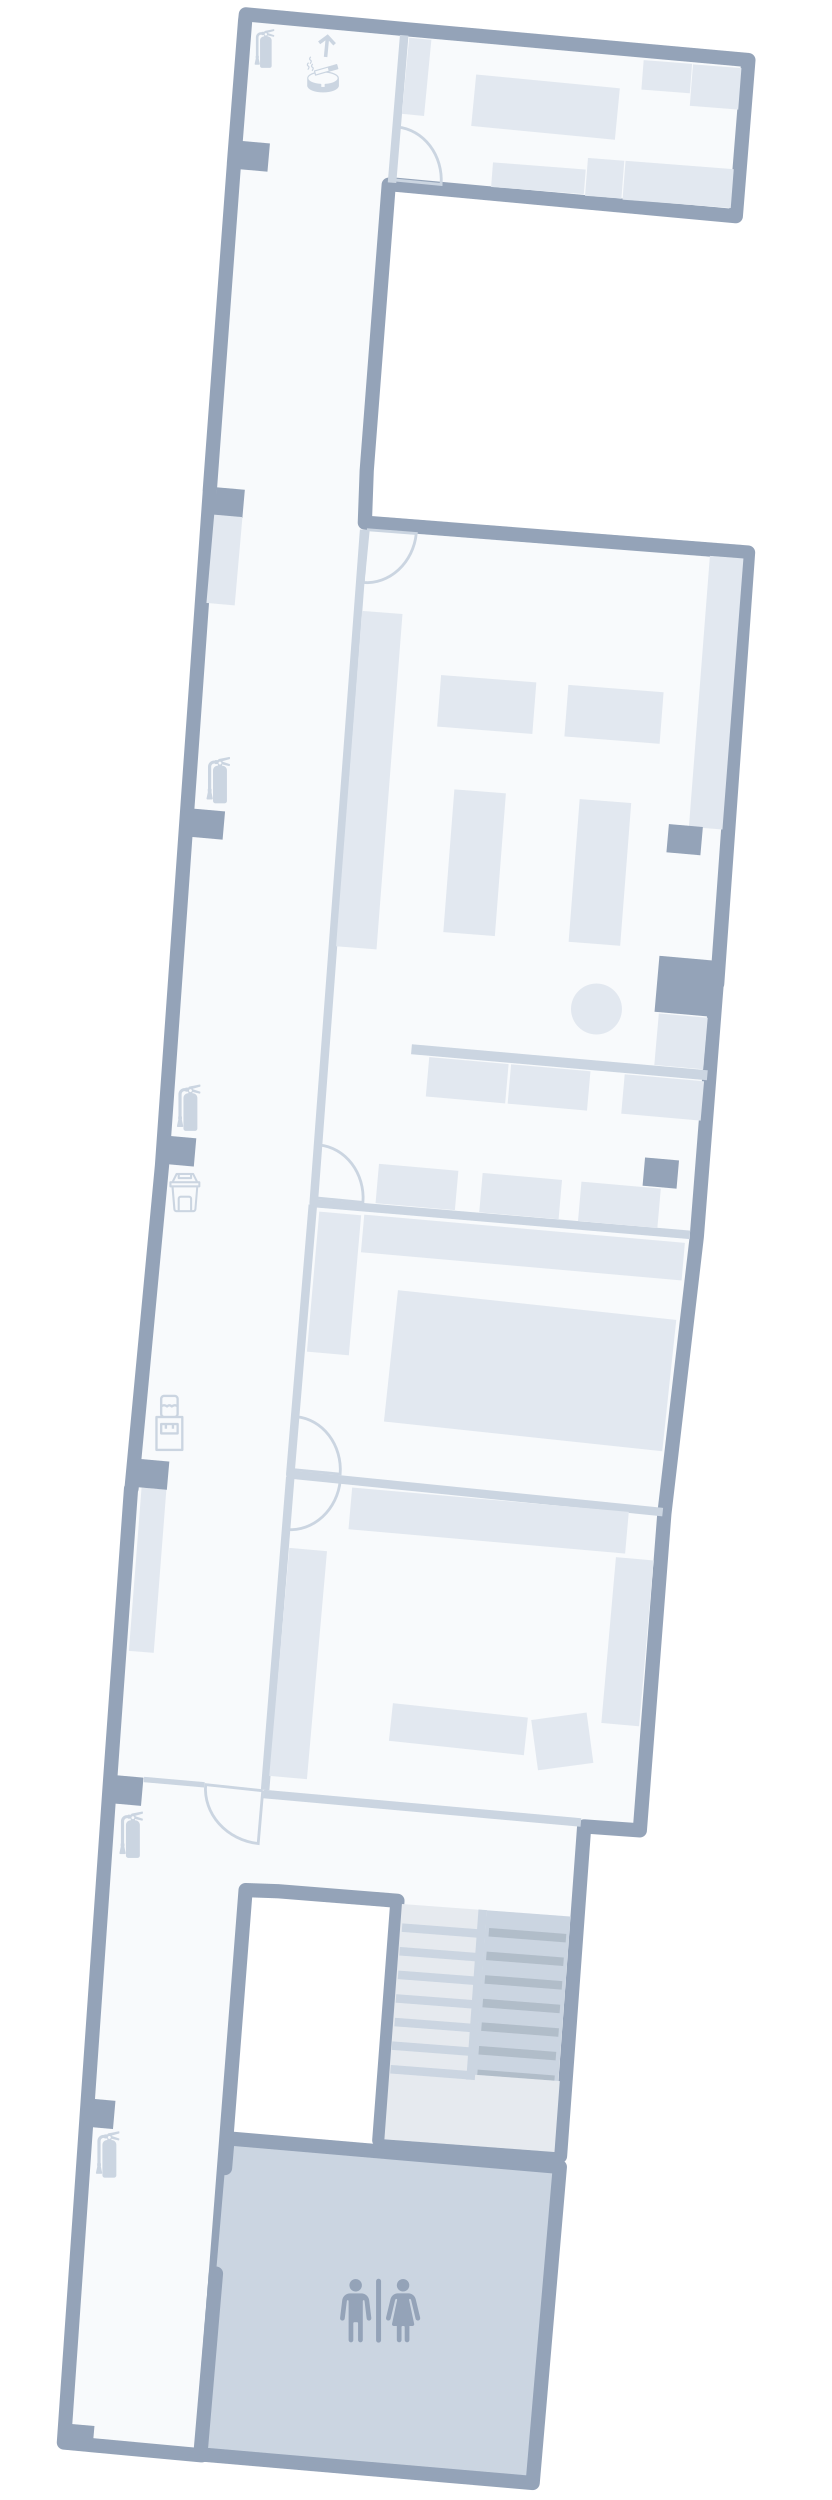
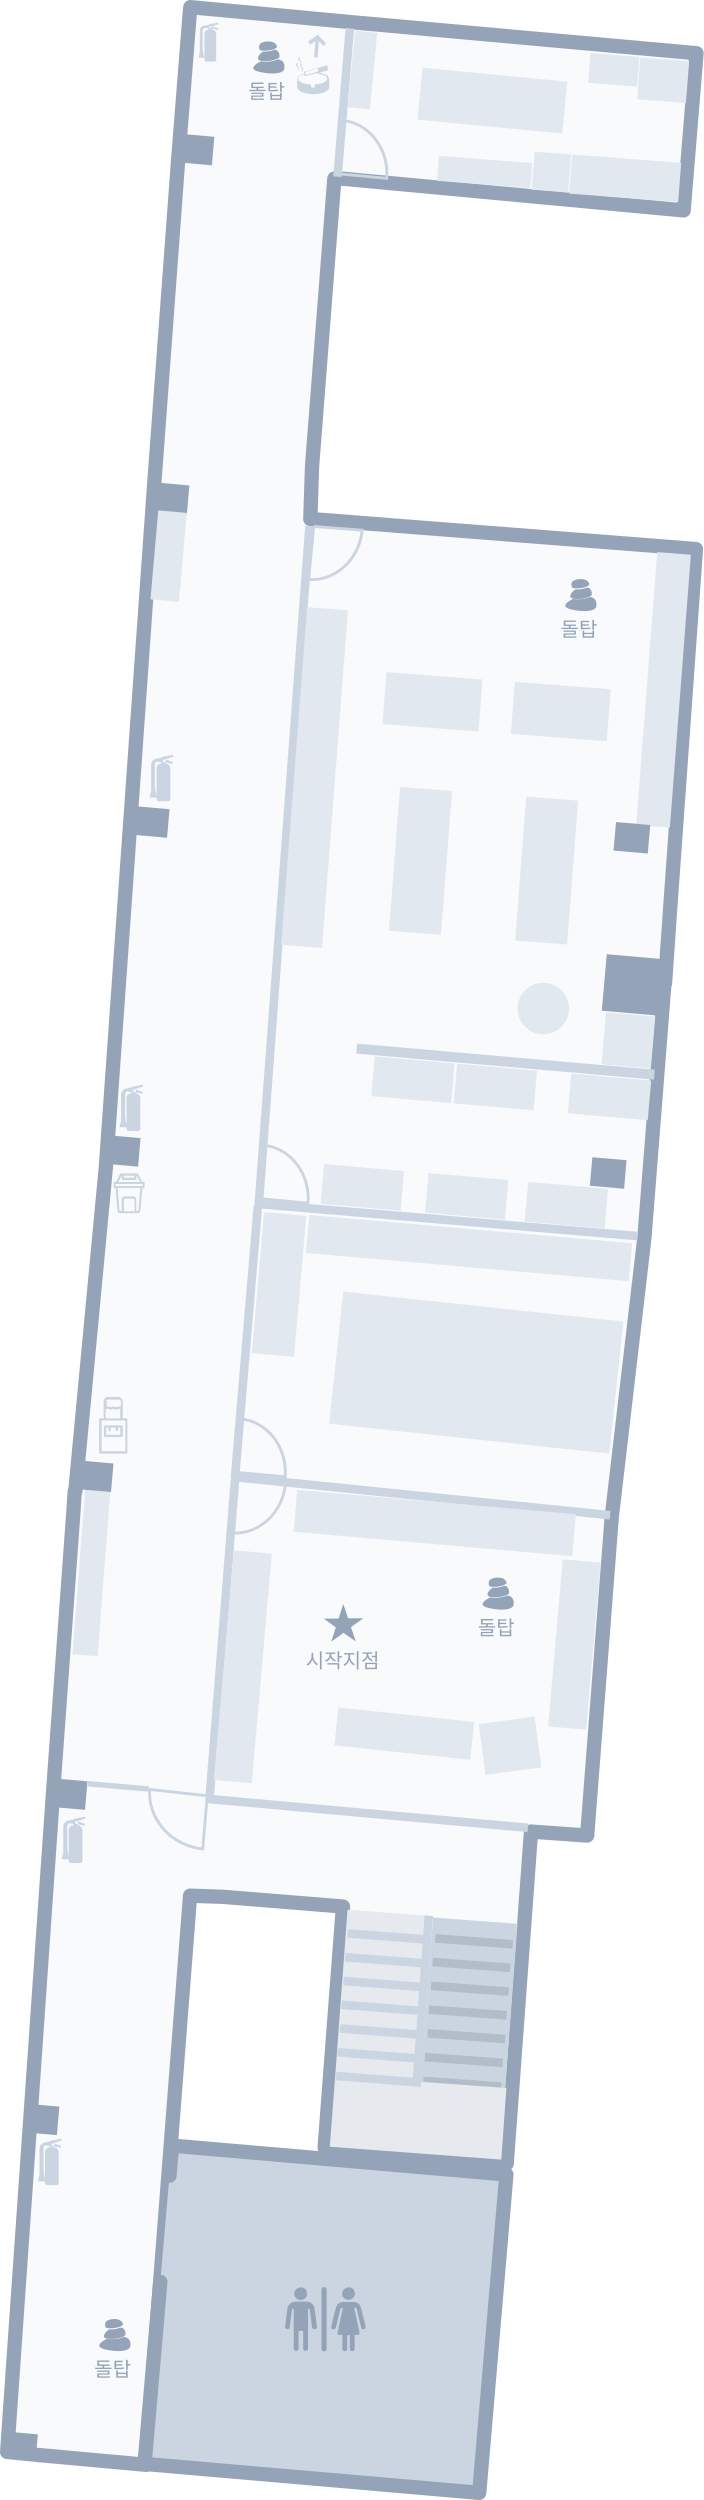
- <svg xmlns="http://www.w3.org/2000/svg" id="Layer_2" data-name="Layer 2" viewBox="0 0 292.35 879.3">
+ <svg xmlns="http://www.w3.org/2000/svg" id="Layer_2" version="1.1" viewBox="0 0 245.8 873.3">
  <defs>
    <style>
-       .cls-1 {
+       .st0 {
        stroke: #b1bdc9;
      }

-       .cls-1, .cls-2, .cls-3, .cls-4 {
+       .st0, .st1, .st2, .st3 {
        stroke-linejoin: round;
      }

-       .cls-1, .cls-5, .cls-4 {
+       .st0, .st4, .st3 {
        fill: none;
      }

-       .cls-1, .cls-4 {
+       .st0, .st3 {
        stroke-width: 3px;
      }

-       .cls-6 {
+       .st5 {
        fill: #e2e8f0;
      }

-       .cls-2 {
+       .st1 {
        fill: #f8fafc;
      }

-       .cls-2, .cls-3 {
+       .st1, .st2 {
        stroke: #94a3b8;
        stroke-linecap: round;
        stroke-width: 5px;
      }

-       .cls-7, .cls-3 {
+       .st6, .st2 {
        fill: #cbd5e1;
      }

-       .cls-5 {
+       .st4 {
        stroke-miterlimit: 10;
      }

-       .cls-5, .cls-4 {
+       .st4, .st3 {
        stroke: #cbd5e1;
      }

-       .cls-8 {
+       .st7, .st8 {
        fill: #94a3b8;
      }

-       .cls-9 {
+       .st9 {
        fill: #e6eaef;
+       }
+ 
+       .st8 {
+         font-family: ROKAF-Sans-Medium-KSCpc-EUC-H, 'ROKAF Sans';
+         font-size: 7px;
+         font-weight: 500;
      }
    </style>
  </defs>
-   <polygon class="cls-2" points="128.32 183.82 128.98 165.54 128.98 165.54 136.72 64.96 139.33 64.99 258.8 76.04 263.23 21.13 144.39 10.42 86.47 5.05 86.26 6.96 86.24 6.95 82.66 52.59 82.66 52.59 82.66 52.59 82.27 57.57 82.29 57.57 73.77 172.64 73.81 172.65 56.97 410.02 46.26 523.59 46.09 523.58 45.54 531.21 45.54 531.21 45.54 531.21 38.61 627.8 22.47 859.09 33.43 860.12 70.94 863.59 86.38 664.78 97.91 665.19 139.79 668.55 133.4 752.79 196.97 758.35 205.47 642.38 225.04 643.78 233.66 532.5 245.08 434.97 245.08 434.97 252.06 346.05 252.24 346.07 254.11 319.96 254.11 319.96 254.11 319.96 263.11 194.34 128.32 183.82" />
-   <g>
-     <polyline class="cls-4" points="242.63 434.32 110.33 423.13 128.08 186.34" />
-     <line class="cls-4" x1="137.88" y1="64.26" x2="142.17" y2="12.42" />
-     <line class="cls-4" x1="93.25" y1="629.55" x2="102.1" y2="519.43" />
-     <polyline class="cls-4" points="233.08 531.84 102.1 518.6 110.04 423.73" />
-     <line class="cls-4" x1="92.6" y1="630.98" x2="204.32" y2="641.01" />
-   </g>
-   <rect class="cls-6" x="230.92" y="357.17" width="17.26" height="18.19" transform="translate(33.01 -19.58) rotate(5.03)" />
-   <rect class="cls-8" x="66.77" y="284.85" width="11.99" height="9.97" transform="translate(25.68 -5.26) rotate(5.03)" />
-   <rect class="cls-8" x="75.74" y="171.8" width="9.97" height="9.97" transform="translate(15.8 -6.39) rotate(5.03)" />
-   <rect class="cls-6" x="73.97" y="181.39" width="9.97" height="31.17" transform="translate(17.56 -6.16) rotate(5.03)" />
-   <rect class="cls-6" x="246" y="195.81" width="11.82" height="95.61" transform="translate(19.55 -18.71) rotate(4.43)" />
-   <rect class="cls-6" x="122.78" y="215.24" width="14.26" height="118.31" transform="translate(21.56 -9.21) rotate(4.43)" />
-   <rect class="cls-6" x="47.59" y="523.45" width="8.76" height="57.63" transform="translate(42.77 -2.36) rotate(4.43)" />
-   <rect class="cls-6" x="206.87" y="234.48" width="18.18" height="33.59" transform="translate(483.16 55.35) rotate(94.43)" />
-   <rect class="cls-6" x="162.11" y="231.02" width="18.18" height="33.59" transform="translate(431.49 96.24) rotate(94.43)" />
-   <rect class="cls-6" x="157.8" y="278.28" width="18.18" height="50.35" transform="translate(309.88 618.88) rotate(-175.57)" />
-   <rect class="cls-6" x="201.89" y="281.69" width="18.18" height="50.35" transform="translate(397.65 629.1) rotate(-175.57)" />
-   <rect class="cls-8" x="84.56" y="49.99" width="9.97" height="9.97" transform="translate(5.16 -7.63) rotate(5.03)" />
-   <rect class="cls-8" x="56.66" y="399.82" width="11.99" height="9.97" transform="translate(35.71 -3.93) rotate(5.03)" />
-   <rect class="cls-8" x="47.18" y="513.51" width="11.99" height="9.97" transform="translate(45.64 -2.66) rotate(5.03)" />
-   <rect class="cls-8" x="38.83" y="624.72" width="11.25" height="9.97" transform="translate(55.35 -1.47) rotate(5.03)" />
-   <rect class="cls-8" x="30.26" y="738.45" width="9.97" height="9.97" transform="translate(65.28 -.23) rotate(5.03)" />
-   <rect class="cls-8" x="21.9" y="852.79" width="11.04" height="8.12" transform="translate(75.18 .89) rotate(5.03)" />
-   <path class="cls-5" d="M138.3,63.26l1.41-18.6c4.47.43,8.61,2.8,11.5,6.59,2.89,3.79,4.31,8.7,3.94,13.63l-16.85-1.62Z" />
-   <path class="cls-5" d="M110.81,421.3l1.41-18.6c4.47.43,8.61,2.8,11.5,6.59,2.89,3.79,4.31,8.7,3.94,13.63l-16.85-1.62Z" />
-   <path class="cls-5" d="M102.8,516.87l1.41-18.6c4.47.43,8.61,2.8,11.5,6.59,2.89,3.79,4.31,8.7,3.94,13.63l-16.85-1.62Z" />
-   <path class="cls-5" d="M102.8,519.43l-1.82,18.56c4.47.35,8.96-1.28,12.46-4.51,3.5-3.24,5.75-7.82,6.23-12.74l-16.87-1.31Z" />
-   <path class="cls-5" d="M129.54,186.34l-1.82,18.56c4.47.35,8.96-1.28,12.46-4.51,3.5-3.24,5.75-7.82,6.23-12.74l-16.87-1.31Z" />
-   <rect class="cls-8" x="234.83" y="290.34" width="11.99" height="9.97" transform="translate(26.8 -19.97) rotate(5.03)" />
-   <rect class="cls-8" x="231.06" y="337" width="19.75" height="19.75" transform="translate(31.32 -19.78) rotate(5.03)" />
-   <rect class="cls-8" x="226.44" y="407.6" width="11.99" height="9.97" transform="translate(37.05 -18.78) rotate(5.03)" />
-   <rect class="cls-7" x="195" y="321.42" width="3.51" height="104.45" transform="translate(586.21 210.38) rotate(95.03)" />
-   <rect class="cls-6" x="226.14" y="372.01" width="13.89" height="28.02" transform="translate(638.04 187.66) rotate(95.03)" />
-   <rect class="cls-6" x="186.18" y="368.5" width="13.89" height="28.02" transform="translate(591.08 223.64) rotate(95.03)" />
-   <rect class="cls-6" x="157.39" y="365.96" width="13.89" height="28.02" transform="translate(557.24 249.57) rotate(95.03)" />
-   <rect class="cls-6" x="139.71" y="403.51" width="13.89" height="28.02" transform="translate(575.42 308.01) rotate(95.03)" />
-   <rect class="cls-6" x="176.18" y="406.71" width="13.89" height="28.02" transform="translate(618.27 275.17) rotate(95.03)" />
-   <rect class="cls-6" x="92.78" y="444.06" width="49.44" height="14.79" transform="translate(577.51 373.96) rotate(95.03)" />
-   <rect class="cls-6" x="177.29" y="382.2" width="13.27" height="113.21" transform="translate(637.16 294.05) rotate(95.03)" />
-   <rect class="cls-6" x="163.21" y="432.87" width="46.45" height="98.44" transform="translate(685.62 347.96) rotate(96.1)" />
-   <rect class="cls-6" x="188.82" y="602.62" width="17.85" height="19.65" transform="translate(778.34 334.77) rotate(82.33)" />
-   <rect class="cls-6" x="164.51" y="486.01" width="14.72" height="97.67" transform="translate(719.72 410.5) rotate(95.03)" />
-   <rect class="cls-6" x="64.61" y="578.48" width="80.5" height="13.31" transform="translate(696.93 531.95) rotate(95.03)" />
-   <rect class="cls-6" x="137.36" y="601.55" width="47.73" height="13.31" transform="translate(256.8832 1230.094) rotate(-173.898)" />
-   <rect class="cls-6" x="191.42" y="570.74" width="58.55" height="13.31" transform="translate(-373.82 746.65) rotate(-84.97)" />
-   <rect class="cls-6" x="210.92" y="409.77" width="13.89" height="28.02" transform="translate(659.11 243.89) rotate(95.03)" />
-   <circle class="cls-6" cx="209.79" cy="354.89" r="8.96" />
-   <path class="cls-5" d="M92.41,629.83l-1.6,18.59c-5.33-.57-10.27-3.08-13.74-6.96s-5.18-8.84-4.75-13.77l20.09,2.15Z" />
-   <rect class="cls-7" x="60.31" y="616.17" width="1.89" height="21.39" transform="translate(691.08 620.77) rotate(95.03)" />
-   <polyline class="cls-3" points="79.15 762.54 80.05 752.1 196.91 762.15 187.35 873.32 70.49 863.27 75.96 799.66" />
-   <path class="cls-8" d="M139.58,803.56c.09-.89.7-1.63,1.55-1.89.85-.26,1.78.02,2.34.71.56.69.66,1.65.24,2.43-.42.79-1.27,1.24-2.16,1.15-1.21-.12-2.09-1.2-1.97-2.41ZM125.1,801.58c.89,0,1.69.54,2.03,1.36.34.82.15,1.77-.48,2.4-.63.63-1.58.82-2.4.48-.82-.34-1.36-1.14-1.36-2.03,0-.58.23-1.14.64-1.56.41-.41.97-.64,1.56-.64h0ZM129.98,816.17c-.07.02-.13.03-.2.03-.42,0-.77-.31-.82-.72l-.75-6.2h0c-.05-.39-.61-.35-.61.03v13.71c0,.23-.09.44-.26.6-.16.16-.38.24-.61.23-.45-.03-.79-.4-.79-.85v-5.92c0-.17-.14-.31-.31-.31h-1.05c-.08,0-.16.03-.22.09-.06.06-.09.14-.09.22v5.95c0,.23-.09.44-.26.6-.16.16-.39.24-.61.23-.45-.03-.79-.4-.79-.85v-13.69c0-.38-.56-.42-.61-.04h0s0,0,0,0l-.75,6.2c-.05.45-.47.78-.92.72-.45-.06-.78-.47-.72-.92l.75-6.2c.17-1.4,1.36-2.45,2.77-2.45h3.95,0c1.41,0,2.59,1.05,2.77,2.45l.75,6.18h0c.06.42-.21.82-.62.92h0ZM134.03,823.08h0c0,.49-.39.88-.88.88s-.88-.39-.88-.88v-20.73c0-.49.39-.88.88-.88s.88.39.88.88v20.73ZM147.17,816.17c-.21.05-.44.02-.63-.1-.19-.12-.32-.3-.37-.51l-1.55-6.47c-.04-.15-.11-.29-.2-.42-.09-.11-.24-.15-.37-.08-.13.06-.2.2-.17.34l1.8,8.44c.04.18,0,.36-.12.5-.11.14-.28.22-.46.22h-1.1v4.92c0,.23-.09.44-.26.6-.16.16-.38.24-.61.23-.45-.03-.79-.4-.79-.85v-4.59c0-.08-.03-.16-.09-.22-.06-.06-.14-.09-.22-.09h-.49c-.08,0-.16.03-.22.09s-.09.14-.09.22v4.61h0c0,.23-.09.44-.26.6-.16.16-.38.24-.61.23-.45-.03-.79-.4-.79-.85v-4.9h-1.1c-.18,0-.35-.08-.47-.22-.11-.14-.16-.32-.12-.5l1.8-8.44h0c.03-.14-.04-.28-.17-.34-.13-.06-.28-.03-.37.08-.1.12-.17.26-.2.42l-1.55,6.47h0c-.11.44-.55.72-1,.61-.44-.11-.72-.55-.61-1l1.55-6.47c.29-1.23,1.39-2.09,2.65-2.09h3.6c1.26,0,2.35.86,2.64,2.09l1.56,6.47c.05.21.01.44-.1.63-.12.19-.3.32-.51.37h0Z" />
-   <path class="cls-7" d="M42.06,651.99c.06.07.15.12.24.12h1.6c.09,0,.18-.04.24-.12.06-.07.08-.17.06-.26l-.49-2.3s.07-.08.07-.14v-.77c0-.08-.05-.15-.13-.17v-7.82c0-.58.47-1.05,1.05-1.05h.23c0,.1.08.18.18.18,0,0,0,0,0,0h.83s.05.09.07.13v.44h-.05c-.92,0-1.67.75-1.67,1.67v10.74c0,.46.37.83.83.83h3.24c.46,0,.83-.37.83-.83v-10.74c0-.92-.75-1.67-1.67-1.67h-.05v-.43s.01-.02.02-.03l2.48.6s.03,0,.04,0c.04,0,.07,0,.1-.03.04-.03.07-.07.08-.12l.07-.36c.02-.09-.04-.18-.12-.21l-2.35-.78c-.08-.03-.15-.09-.19-.16l-.03-.06,2.56-.72c.08-.02.13-.09.13-.18v-.42c0-.05-.03-.11-.07-.14-.04-.03-.1-.05-.15-.04l-3.61.7c-.2.04-.36.2-.39.4h-.92c-.09,0-.17.07-.18.16h-.25c-1.19,0-2.16.97-2.16,2.16v7.78c-.06.03-.1.09-.1.16v.77c0,.05.02.1.07.14l-.49,2.3c-.02.09,0,.19.06.26ZM46.74,638.79c.28,0,.52.23.52.52s-.23.52-.52.52c-.28,0-.52-.23-.52-.52h0c0-.29.23-.52.52-.52Z" />
-   <path class="cls-7" d="M33.79,764.46c.06.07.15.12.24.12h1.6c.09,0,.18-.04.24-.12.06-.07.08-.17.06-.26l-.49-2.3s.07-.08.07-.14v-.77c0-.08-.05-.15-.13-.17v-7.82c0-.58.47-1.05,1.05-1.05h.23c0,.1.08.18.18.18,0,0,0,0,0,0h.83s.05.09.07.13v.44h-.05c-.92,0-1.67.75-1.67,1.67v10.74c0,.46.37.83.83.83h3.24c.46,0,.83-.37.83-.83v-10.74c0-.92-.75-1.67-1.67-1.67h-.05v-.43s.01-.02.02-.03l2.48.6s.03,0,.04,0c.04,0,.07,0,.1-.03.04-.03.07-.07.08-.12l.07-.36c.02-.09-.04-.18-.12-.21l-2.35-.78c-.08-.03-.15-.09-.19-.16l-.03-.06,2.56-.72c.08-.02.13-.09.13-.18v-.42c0-.05-.03-.11-.07-.14-.04-.03-.1-.05-.15-.04l-3.61.7c-.2.04-.36.2-.39.4h-.92c-.09,0-.17.07-.18.16h-.25c-1.19,0-2.16.97-2.16,2.16v7.78c-.06.03-.1.09-.1.16v.77c0,.05.02.1.07.14l-.49,2.3c-.02.09,0,.19.06.26ZM38.47,751.26c.28,0,.52.23.52.52s-.23.52-.52.52c-.28,0-.52-.23-.52-.52h0c0-.29.23-.52.52-.52Z" />
-   <g>
-     <path class="cls-7" d="M54.62,498.39v11.57c0,.23.19.41.41.41h9.09c.23,0,.41-.19.41-.41v-11.57c0-.23-.19-.41-.41-.41h-1.4c.1-.2.16-.42.16-.65v-5.3c0-.81-.67-1.48-1.48-1.48h-3.65c-.82,0-1.48.67-1.48,1.48v5.3c0,.24.06.45.16.65h-1.4c-.23,0-.41.19-.41.42ZM57.1,492.02c0-.36.29-.65.66-.65h3.65c.36,0,.65.29.65.65v1.93c-.51-.19-1.05-.12-1.62.21-.56-.41-1.16-.41-1.71,0-.54-.33-1.09-.39-1.62-.19v-1.94h0ZM57.1,494.88c.46-.31.9-.27,1.4.12.17.13.4.12.55-.03.39-.39.68-.39,1.07,0,.08.08.19.12.29.12.08,0,.17-.02.24-.08.67-.48,1.08-.38,1.41-.14v2.45c0,.36-.29.65-.65.65h-3.65c-.36,0-.66-.29-.66-.65v-2.44ZM55.45,498.8h8.26v10.74h-8.26v-10.74Z" />
-     <path class="cls-7" d="M62.47,500.45h-5.78c-.23,0-.41.19-.41.41v3.3c0,.23.19.41.41.41h5.78c.23,0,.41-.19.41-.41v-3.3c0-.23-.19-.41-.41-.41ZM62.06,503.76h-4.96v-2.48h.83v1.24h.83v-1.24h1.65v1.24h.83v-1.24h.83v2.48Z" />
-   </g>
-   <path class="cls-7" d="M62.29,396.28c.06.07.15.12.24.12h1.6c.09,0,.18-.04.24-.12.06-.07.08-.17.06-.26l-.49-2.3s.07-.08.07-.14v-.77c0-.08-.05-.15-.13-.17v-7.82c0-.58.47-1.05,1.05-1.05h.23c0,.1.08.18.18.18,0,0,0,0,0,0h.83s.05.09.07.13v.44h-.05c-.92,0-1.67.75-1.67,1.67v10.74c0,.46.37.83.83.83h3.24c.46,0,.83-.37.83-.83v-10.74c0-.92-.75-1.67-1.67-1.67h-.05v-.43s.01-.02.02-.03l2.48.6s.03,0,.04,0c.04,0,.07,0,.1-.03.04-.03.07-.07.08-.12l.07-.36c.02-.09-.04-.18-.12-.21l-2.35-.78c-.08-.03-.15-.09-.19-.16l-.03-.06,2.56-.72c.08-.02.13-.09.13-.18v-.42c0-.05-.03-.11-.07-.14-.04-.03-.1-.05-.15-.04l-3.61.7c-.2.04-.36.2-.39.4h-.92c-.09,0-.17.07-.18.16h-.25c-1.19,0-2.16.97-2.16,2.16v7.78c-.06.03-.1.09-.1.16v.77c0,.05.02.1.07.14l-.49,2.3c-.02.09,0,.19.06.26ZM66.98,383.08c.28,0,.52.23.52.52s-.23.52-.52.52c-.28,0-.52-.23-.52-.52h0c0-.29.23-.52.52-.52Z" />
-   <path class="cls-7" d="M72.69,281.07c.06.07.15.12.24.12h1.6c.09,0,.18-.04.24-.12.06-.07.08-.17.06-.26l-.49-2.3s.07-.08.07-.14v-.77c0-.08-.05-.15-.13-.17v-7.82c0-.58.47-1.05,1.05-1.05h.23c0,.1.08.18.18.18,0,0,0,0,0,0h.83s.05.09.07.13v.44h-.05c-.92,0-1.67.75-1.67,1.67v10.74c0,.46.37.83.83.83h3.24c.46,0,.83-.37.83-.83v-10.74c0-.92-.75-1.67-1.67-1.67h-.05v-.43s.01-.02.02-.03l2.48.6s.03,0,.04,0c.04,0,.07,0,.1-.03.04-.03.07-.07.08-.12l.07-.36c.02-.09-.04-.18-.12-.21l-2.35-.78c-.08-.03-.15-.09-.19-.16l-.03-.06,2.56-.72c.08-.02.13-.09.13-.18v-.42c0-.05-.03-.11-.07-.14-.04-.03-.1-.05-.15-.04l-3.61.7c-.2.04-.36.2-.39.4h-.92c-.09,0-.17.07-.18.16h-.25c-1.19,0-2.16.97-2.16,2.16v7.78c-.06.03-.1.09-.1.16v.77c0,.05.02.1.07.14l-.49,2.3c-.02.09,0,.19.06.26ZM77.37,267.87c.28,0,.52.23.52.52s-.23.52-.52.52c-.28,0-.52-.23-.52-.52h0c0-.29.23-.52.52-.52Z" />
-   <path class="cls-7" d="M89.6,22.66c.05.06.12.1.2.1h1.34c.08,0,.15-.04.2-.1.05-.06.07-.14.05-.22l-.41-1.92s.06-.07.06-.12v-.65c0-.07-.04-.12-.11-.14v-6.53c0-.48.39-.88.88-.88h.19c0,.08.07.15.15.15,0,0,0,0,0,0h.69s.04.08.06.11v.36h-.04c-.77,0-1.4.62-1.4,1.4v8.97c0,.38.31.69.69.69h2.71c.38,0,.69-.31.69-.69v-8.97c0-.77-.62-1.4-1.4-1.4h-.04v-.36s0-.02.02-.02l2.07.5s.02,0,.04,0c.03,0,.06,0,.09-.02.04-.02.06-.06.07-.1l.06-.3c.01-.08-.03-.15-.1-.17l-1.96-.65c-.07-.02-.13-.07-.16-.14l-.03-.05,2.14-.6c.07-.02.11-.08.11-.15v-.35s-.02-.09-.06-.12c-.04-.03-.08-.04-.13-.03l-3.02.59c-.17.03-.3.17-.32.34h-.77c-.08,0-.14.06-.15.13h-.21c-1,0-1.8.81-1.8,1.8v6.5c-.05.03-.08.08-.08.13v.65s.02.09.06.12l-.41,1.92c-.02.08,0,.16.05.22ZM93.51,11.63c.24,0,.43.19.43.43s-.19.43-.43.43c-.24,0-.43-.19-.43-.43h0c0-.24.19-.43.43-.43Z" />
-   <rect class="cls-6" x="182.79" y="12.31" width="18.18" height="50.76" transform="translate(247.78 -149.7) rotate(95.5)" />
-   <rect class="cls-6" x="133.08" y="23.1" width="26.9" height="7.84" transform="translate(187.47 -116.24) rotate(95.5)" />
-   <rect class="cls-6" x="244.4" y="22.06" width="14.63" height="17.08" transform="translate(301.65 -218.01) rotate(94.43)" />
-   <rect class="cls-6" x="229.33" y="18.44" width="10.39" height="17.08" transform="translate(279.52 -204.76) rotate(94.43)" />
-   <rect class="cls-6" x="231.68" y="45.8" width="13.7" height="38.17" transform="translate(321.63 -167.94) rotate(94.43)" />
-   <rect class="cls-6" x="206.02" y="56.29" width="13.34" height="12.82" transform="translate(291.62 -144.51) rotate(94.43)" />
-   <rect class="cls-6" x="185.05" y="46.35" width="8.68" height="32.71" transform="translate(266.52 -121.28) rotate(94.43)" />
-   <path class="cls-7" d="M59.94,417.63h.39l.64,7.73c.05.56.52,1,1.09,1h5.93c.56,0,1.04-.44,1.09-1l.64-7.73h.39c.2,0,.36-.16.36-.36v-1.45c0-.2-.16-.36-.36-.36h-.5l-1.35-2.71c-.06-.12-.19-.2-.33-.2h-5.82c-.14,0-.26.08-.33.2l-1.35,2.71h-.5c-.2,0-.36.16-.36.36v1.45c0,.2.16.36.36.36ZM66.85,425.63h-3.63v-4c0-.2.16-.36.36-.36h2.91c.2,0,.36.16.36.36v4h0ZM68.36,425.29c-.02.19-.17.33-.36.33h-.42v-4c0-.6-.49-1.09-1.09-1.09h-2.91c-.6,0-1.09.49-1.09,1.09v4h-.42c-.19,0-.35-.14-.36-.33l-.64-7.66h7.94l-.64,7.66h0ZM63.22,413.27h3.63v.73h-3.63v-.73ZM62.35,413.27h.14v1.09c0,.2.16.36.36.36h4.36c.2,0,.36-.16.36-.36v-1.09h.14l1.09,2.18h-7.55l1.09-2.18ZM60.31,416.17h9.45v.73h-9.45s0-.73,0-.73Z" />
-   <rect class="cls-7" x="168.87" y="672.91" width="29.65" height="59.35" transform="translate(52.7 -11.71) rotate(4.26)" />
-   <g>
-     <line class="cls-1" x1="171.93" y1="679.61" x2="199.07" y2="681.7" />
-     <line class="cls-1" x1="171.06" y1="687.91" x2="198.2" y2="690" />
-     <line class="cls-1" x1="170.53" y1="696.21" x2="197.67" y2="698.3" />
-     <line class="cls-1" x1="169.79" y1="704.51" x2="196.93" y2="706.6" />
-     <line class="cls-1" x1="169.35" y1="712.81" x2="196.48" y2="714.89" />
-     <line class="cls-1" x1="168.39" y1="721.11" x2="195.53" y2="723.19" />
-     <line class="cls-1" x1="167.89" y1="729.41" x2="195.02" y2="731.49" />
-   </g>
-   <polygon class="cls-9" points="166.63 729.71 170.93 671.88 141.36 669.68 137.05 727.51 137.05 727.51 135.2 752.45 195.02 756.91 196.88 731.97 166.63 729.71" />
-   <g>
-     <line class="cls-4" x1="169.79" y1="671.72" x2="165.49" y2="731.49" />
-     <line class="cls-4" x1="141.4" y1="677.99" x2="168.53" y2="680.08" />
-     <line class="cls-4" x1="140.53" y1="686.29" x2="167.66" y2="688.37" />
-     <line class="cls-4" x1="140" y1="694.59" x2="167.13" y2="696.67" />
-     <line class="cls-4" x1="139.26" y1="702.89" x2="166.39" y2="704.97" />
-     <line class="cls-4" x1="138.81" y1="711.19" x2="165.95" y2="713.27" />
-     <line class="cls-4" x1="137.85" y1="719.49" x2="164.99" y2="721.57" />
-     <line class="cls-4" x1="137.35" y1="727.79" x2="164.49" y2="729.87" />
-   </g>
-   <g>
-     <path class="cls-7" d="M118.82,26.62c-.24-.27-.57-.51-.98-.71-.57-.28-1.3-.51-2.12-.65l.21-.06,2.93-.85s.09-.05.13-.09c.03-.05.03-.11.02-.16l-.41-1.42s-.05-.09-.09-.13-.11-.03-.16-.02l-2.93.85-4.87,1.39s-.09.05-.13.09c-.03.05-.03.11-.02.16l.13.44c-.7.19-1.28.46-1.69.77-.51.38-.79.81-.79,1.26v2.59c0,.68.6,1.31,1.71,1.77,1.04.43,2.42.66,3.87.66s2.83-.24,3.87-.66c1.09-.46,1.71-1.08,1.71-1.77v-2.58c0-.32-.13-.62-.38-.9ZM115.29,23.84l.22.77.08.25-.98.28-3.45,1-.3-1.03,4.43-1.28ZM117.57,28.78c-.82.4-1.94.65-3.18.71-.11,0-.21.09-.21.21v.87h-1.17v-.87c0-.11-.09-.21-.21-.21-1.23-.08-2.36-.33-3.18-.71-.77-.36-1.19-.82-1.19-1.26,0-.4.33-.73.62-.92.38-.28.92-.52,1.57-.7l.16.57s.05.09.09.13c.03.02.06.03.11.03.02,0,.05,0,.06-.02l3.62-1.04c1.15.09,2.2.36,2.96.74.73.33,1.12.77,1.12,1.2s-.43.9-1.19,1.26Z" />
-     <path class="cls-7" d="M109.08,21.34c.08.05.14.09.16.17.02.08.02.16-.03.25l-.24.43c-.06.11-.02.24.08.28.03.02.06.03.09.03.08,0,.14-.05.19-.11l.24-.43c.11-.19.13-.4.08-.59-.06-.17-.19-.33-.38-.43-.06-.03-.14-.08-.16-.17-.02-.08,0-.19.08-.28l.19-.27c.06-.09.05-.24-.05-.3-.09-.06-.24-.05-.3.05l-.19.27c-.14.21-.19.43-.14.63.05.19.19.36.38.46Z" />
-     <path class="cls-7" d="M108.29,23.42c.08.05.14.09.16.17.02.08.02.16-.03.25l-.24.43c-.06.11-.02.24.08.28.03.02.06.03.09.03.08,0,.14-.05.19-.11l.24-.43c.11-.19.13-.4.08-.59-.06-.17-.19-.33-.38-.43-.06-.03-.14-.08-.16-.17-.02-.08,0-.19.08-.28l.19-.27c.06-.09.05-.24-.05-.3-.09-.06-.24-.05-.3.05l-.19.27c-.14.21-.19.43-.14.63.05.21.19.36.38.46Z" />
-     <path class="cls-7" d="M109.39,23.38c.05.19.19.36.38.46.08.05.14.09.16.17.02.08.02.16-.03.25l-.24.43c-.06.11-.02.24.08.28.03.02.06.03.09.03.08,0,.14-.05.19-.11l.24-.43c.11-.19.13-.4.08-.59-.06-.17-.19-.33-.38-.43-.06-.03-.14-.08-.16-.17-.02-.08,0-.19.08-.28l.17-.27c.06-.09.05-.24-.05-.3-.09-.06-.24-.05-.3.05l-.17.27c-.14.21-.19.43-.14.63Z" />
-   </g>
-   <polygon class="cls-7" points="118.15 15.16 115.28 12.06 111.88 14.56 112.61 15.55 114.46 14.2 113.9 19.98 115.13 20.1 115.69 14.31 117.24 16 118.15 15.16" />
+   <polygon class="st1" points="108.4 181.3 109 163 109 163 116.8 62.4 119.4 62.4 238.8 73.5 243.3 18.6 124.4 7.9 66.5 2.5 66.3 4.4 66.3 4.4 62.7 50 62.7 50 62.7 50 62.3 55 62.3 55 53.8 170.1 53.8 170.1 37 407.5 26.3 521 26.1 521 25.6 528.7 25.6 528.7 25.6 528.7 18.6 625.2 2.5 856.5 13.5 857.6 51 861 66.4 662.2 77.9 662.6 119.8 666 113.4 750.2 177 755.8 185.5 639.8 205.1 641.2 213.7 529.9 225.1 432.4 225.1 432.4 232.1 343.5 232.3 343.5 234.1 317.4 234.1 317.4 234.1 317.4 243.1 191.8 108.4 181.3" />
+   <g>
+     <polyline class="st3" points="222.7 431.8 90.4 420.6 108.1 183.8" />
+     <line class="st3" x1="117.9" y1="61.7" x2="122.2" y2="9.9" />
+     <line class="st3" x1="73.3" y1="627" x2="82.1" y2="516.9" />
+     <polyline class="st3" points="213.1 529.3 82.1 516 90.1 421.2" />
+     <line class="st3" x1="72.6" y1="628.4" x2="184.4" y2="638.5" />
+   </g>
+   <rect class="st5" x="210.5" y="355.1" width="18.2" height="17.3" transform="translate(-162 550.5) rotate(-85)" />
+   <rect class="st7" x="47.8" y="281.3" width="10" height="12" transform="translate(-238 314.7) rotate(-85)" />
+   <rect class="st7" x="55.8" y="169.3" width="10" height="10" transform="translate(-118.2 219.5) rotate(-85)" />
+   <rect class="st5" x="43.4" y="189.4" width="31.2" height="10" transform="translate(-139.9 236.1) rotate(-85)" />
+   <rect class="st5" x="184.1" y="235.2" width="95.6" height="11.8" transform="translate(-26.4 453.7) rotate(-85.6)" />
+   <rect class="st5" x="50.8" y="264.7" width="118.3" height="14.3" transform="translate(-169.6 360.4) rotate(-85.6)" />
+   <rect class="st5" x="3.1" y="545.3" width="57.6" height="8.8" transform="translate(-518.6 539.1) rotate(-85.6)" />
+   <rect class="st5" x="186.9" y="231.9" width="18.2" height="33.6" transform="translate(-67.1 424.9) rotate(-85.6)" />
+   <rect class="st5" x="142.1" y="228.4" width="18.2" height="33.6" transform="translate(-105 377.1) rotate(-85.6)" />
+   <rect class="st5" x="121.8" y="291.8" width="50.4" height="18.2" transform="translate(-164.4 424.2) rotate(-85.6)" />
+   <rect class="st5" x="165.9" y="295.2" width="50.4" height="18.2" transform="translate(-127.1 471.3) rotate(-85.6)" />
+   <rect class="st7" x="64.6" y="47.4" width="10" height="10" transform="translate(11.2 117.1) rotate(-85)" />
+   <rect class="st7" x="37.7" y="396.3" width="10" height="12" transform="translate(-361.8 409.5) rotate(-85)" />
+   <rect class="st7" x="28.2" y="510" width="10" height="12" transform="translate(-483.7 503.8) rotate(-85)" />
+   <rect class="st7" x="19.5" y="621.5" width="10" height="11.3" transform="translate(-602.4 596.5) rotate(-85)" />
+   <rect class="st7" x="10.3" y="735.9" width="10" height="10" transform="translate(-724.1 691.1) rotate(-85)" />
+   <rect class="st7" x="3.3" y="848.8" width="8.1" height="11" transform="translate(-844.3 786.8) rotate(-85)" />
+   <path class="st4" d="M118.3,60.7l1.4-18.6c4.5.4,8.6,2.8,11.5,6.6s4.3,8.7,3.9,13.6l-16.9-1.6Z" />
+   <path class="st4" d="M90.8,418.7l1.4-18.6c4.5.4,8.6,2.8,11.5,6.6s4.3,8.7,3.9,13.6c0,0-16.8-1.6-16.9-1.6Z" />
+   <path class="st4" d="M82.8,514.3l1.4-18.6c4.5.4,8.6,2.8,11.5,6.6s4.3,8.7,3.9,13.6c0,0-16.8-1.6-16.9-1.6Z" />
+   <path class="st4" d="M82.8,516.9l-1.8,18.6c4.5.3,9-1.3,12.5-4.5,3.5-3.2,5.8-7.8,6.2-12.7l-16.9-1.3Z" />
+   <path class="st4" d="M109.6,183.8l-1.8,18.6c4.5.4,9-1.3,12.5-4.5,3.5-3.2,5.8-7.8,6.2-12.7l-16.9-1.3Z" />
+   <rect class="st7" x="215.8" y="286.8" width="10" height="12" transform="translate(-90.2 487.1) rotate(-85)" />
+   <rect class="st7" x="211.1" y="334.5" width="19.8" height="19.8" transform="translate(-141.4 534.2) rotate(-85)" />
+   <rect class="st7" x="207.5" y="404.1" width="10" height="12" transform="translate(-214.6 585.7) rotate(-85)" />
+   <rect class="st6" x="175" y="318.8" width="3.5" height="104.4" transform="translate(-208.4 514.6) rotate(-85)" />
+   <rect class="st5" x="206.2" y="369.4" width="13.9" height="28" transform="translate(-187.6 562.1) rotate(-85)" />
+   <rect class="st5" x="166.2" y="365.9" width="13.9" height="28" transform="translate(-220.5 519.1) rotate(-85)" />
+   <rect class="st5" x="137.4" y="363.4" width="13.9" height="28" transform="translate(-244.3 488.1) rotate(-85)" />
+   <rect class="st5" x="119.7" y="400.9" width="13.9" height="28" transform="translate(-297.8 504.8) rotate(-85)" />
+   <rect class="st5" x="156.2" y="404.1" width="13.9" height="28" transform="translate(-267.7 544) rotate(-85)" />
+   <rect class="st5" x="72.8" y="441.5" width="49.4" height="14.8" transform="translate(-358.2 506.7) rotate(-85)" />
+   <rect class="st5" x="157.3" y="379.6" width="13.3" height="113.2" transform="translate(-285 561.3) rotate(-85)" />
+   <rect class="st5" x="143.3" y="430.3" width="46.4" height="98.4" transform="translate(-328.1 594.1) rotate(-83.9)" />
+   <rect class="st5" x="168" y="601" width="19.7" height="17.9" transform="translate(-79.8 29.2) rotate(-7.7)" />
+   <rect class="st5" x="144.5" y="483.4" width="14.7" height="97.7" transform="translate(-391.6 636.9) rotate(-85)" />
+   <rect class="st5" x="44.6" y="575.9" width="80.5" height="13.3" transform="translate(-502.9 616) rotate(-85)" />
+   <rect class="st5" x="134.6" y="581.8" width="13.3" height="47.7" transform="translate(-476 681.7) rotate(-83.9)" />
+   <rect class="st5" x="171.5" y="568.2" width="58.6" height="13.3" transform="translate(-389.5 724.4) rotate(-85)" />
+   <rect class="st5" x="190.9" y="407.2" width="13.9" height="28" transform="translate(-239 581.4) rotate(-85)" />
+   <circle class="st5" cx="189.8" cy="352.3" r="9" />
+   <path class="st4" d="M72.4,627.3l-1.6,18.6c-5.3-.6-10.3-3.1-13.7-7s-5.2-8.8-4.8-13.8l20.1,2.2h0Z" />
+   <rect class="st6" x="40.3" y="613.6" width="1.9" height="21.4" transform="translate(-584.2 610.7) rotate(-85)" />
+   <polyline class="st2" points="59.2 760 60.1 749.5 176.9 759.6 167.4 870.8 50.5 860.7 56 797.1" />
+   <path class="st7" d="M119.6,801c0-.9.7-1.6,1.6-1.9s1.8,0,2.3.7.7,1.7.2,2.4c-.4.8-1.3,1.2-2.2,1.2-1.2-.1-2.1-1.2-2-2.4h0ZM105.1,799c.9,0,1.7.5,2,1.4s.2,1.8-.5,2.4c-.6.6-1.6.8-2.4.5s-1.4-1.1-1.4-2,.2-1.1.6-1.6c.4-.4,1-.6,1.6-.6h0ZM110,813.6c0,0-.1,0-.2,0-.4,0-.8-.3-.8-.7l-.8-6.2h0c0-.4-.6-.3-.6,0v13.7c0,.2,0,.4-.3.6-.2.2-.4.2-.6.2-.4,0-.8-.4-.8-.8v-5.9c0-.2-.1-.3-.3-.3h-1.1c0,0-.2,0-.2,0s0,.1,0,.2v6c0,.2,0,.4-.3.6-.2.2-.4.2-.6.2-.4,0-.8-.4-.8-.8v-13.7c0-.4-.6-.4-.6,0h0l-.8,6.2c0,.5-.5.8-.9.7-.4,0-.8-.5-.7-.9l.8-6.2c.2-1.4,1.4-2.5,2.8-2.5h3.9c1.4,0,2.6,1,2.8,2.5l.8,6.2h0c0,.4-.2.8-.6.9h0ZM114.1,820.5h0c0,.5-.4.9-.9.9s-.9-.4-.9-.9v-20.7c0-.5.4-.9.9-.9s.9.4.9.9v20.7ZM127.2,813.6c-.2,0-.4,0-.6,0s-.3-.3-.4-.5l-1.6-6.5c0-.2-.1-.3-.2-.4,0-.1-.2-.2-.4,0-.1,0-.2.2-.2.3l1.8,8.4c0,.2,0,.4-.1.5-.1.1-.3.2-.5.2h-1.1v4.9c0,.2,0,.4-.3.6-.2.2-.4.2-.6.2-.4,0-.8-.4-.8-.8v-4.6c0,0,0-.2,0-.2s-.1,0-.2,0h-.5c0,0-.2,0-.2,0s0,.1,0,.2v4.6h0c0,.2,0,.4-.3.6-.2.2-.4.2-.6.2-.4,0-.8-.4-.8-.8v-4.9h-1.1c-.2,0-.4,0-.5-.2-.1-.1-.2-.3-.1-.5l1.8-8.4h0c0-.1,0-.3-.2-.3s-.3,0-.4,0c-.1.1-.2.3-.2.4l-1.6,6.5h0c-.1.4-.6.7-1,.6-.4-.1-.7-.5-.6-1l1.6-6.5c.3-1.2,1.4-2.1,2.6-2.1h3.6c1.3,0,2.4.9,2.6,2.1l1.6,6.5c0,.2,0,.4-.1.6-.1.2-.3.3-.5.4h0Z" />
+   <path class="st6" d="M22.1,649.4c0,0,.2.1.2.1h1.6c0,0,.2,0,.2-.1,0,0,0-.2,0-.3l-.5-2.3s0,0,0-.1v-.8c0,0,0-.2-.1-.2v-7.8c0-.6.5-1,1-1h.2c0,0,0,.2.2.2h.8s0,0,0,.1v.4h0c-.9,0-1.7.8-1.7,1.7v10.7c0,.5.4.8.8.8h3.2c.5,0,.8-.4.8-.8v-10.7c0-.9-.8-1.7-1.7-1.7h0v-.4s0,0,0,0l2.5.6h0s0,0,0,0c0,0,0,0,0-.1v-.4c0,0,0-.2,0-.2l-2.3-.8c0,0-.2,0-.2-.2h0c0,0,2.6-.8,2.6-.8,0,0,.1,0,.1-.2v-.4s0-.1,0-.1,0,0-.2,0l-3.6.7c-.2,0-.4.2-.4.4h-.9c0,0-.2,0-.2.2h-.2c-1.2,0-2.2,1-2.2,2.2v7.8c0,0,0,0,0,.2v.8s0,0,0,.1l-.5,2.3c0,0,0,.2,0,.3h0ZM26.8,636.2c.3,0,.5.2.5.5s-.2.5-.5.5-.5-.2-.5-.5h0c0-.3.2-.5.5-.5Z" />
+   <path class="st6" d="M13.8,761.9c0,0,.2.1.2.1h1.6c0,0,.2,0,.2-.1,0,0,0-.2,0-.3l-.5-2.3s0,0,0-.1v-.8c0,0,0-.2-.1-.2v-7.8c0-.6.5-1,1-1h.2c0,0,0,.2.2.2h.8s0,0,0,.1v.4h0c-.9,0-1.7.8-1.7,1.7v10.7c0,.5.4.8.8.8h3.2c.5,0,.8-.4.8-.8v-10.7c0-.9-.8-1.7-1.7-1.7h0v-.4s0,0,0,0l2.5.6h0s0,0,0,0c0,0,0,0,0-.1v-.4c0,0,0-.2,0-.2l-2.3-.8c0,0-.2,0-.2-.2h0c0,0,2.6-.8,2.6-.8,0,0,.1,0,.1-.2v-.4s0-.1,0-.1,0,0-.2,0l-3.6.7c-.2,0-.4.2-.4.4h-.9c0,0-.2,0-.2.2h-.2c-1.2,0-2.2,1-2.2,2.2v7.8c0,0,0,0,0,.2v.8s0,0,0,.1l-.5,2.3c0,0,0,.2,0,.3h0ZM18.5,748.7c.3,0,.5.2.5.5s-.2.5-.5.5-.5-.2-.5-.5h0c0-.3.2-.5.5-.5Z" />
+   <g>
+     <path class="st6" d="M34.6,495.8v11.6c0,.2.2.4.4.4h9.1c.2,0,.4-.2.4-.4v-11.6c0-.2-.2-.4-.4-.4h-1.4c0-.2.2-.4.2-.6v-5.3c0-.8-.7-1.5-1.5-1.5h-3.7c-.8,0-1.5.7-1.5,1.5v5.3c0,.2,0,.5.2.6h-1.4c-.2,0-.4.2-.4.4h0ZM37.1,489.5c0-.4.3-.6.7-.6h3.7c.4,0,.7.3.7.6v1.9c-.5-.2-1-.1-1.6.2-.6-.4-1.2-.4-1.7,0-.5-.3-1.1-.4-1.6-.2v-1.9h0ZM37.1,492.3c.5-.3.9-.3,1.4.1.2.1.4.1.5,0,.4-.4.7-.4,1.1,0,0,0,.2.1.3.1s.2,0,.2,0c.7-.5,1.1-.4,1.4-.1v2.5c0,.4-.3.6-.7.6h-3.7c-.4,0-.7-.3-.7-.6v-2.4ZM35.5,496.2h8.3v10.7h-8.3s0-10.7,0-10.7Z" />
+     <path class="st6" d="M42.5,497.9h-5.8c-.2,0-.4.2-.4.4v3.3c0,.2.2.4.4.4h5.8c.2,0,.4-.2.4-.4v-3.3c0-.2-.2-.4-.4-.4ZM42.1,501.2h-5v-2.5h.8v1.2h.8v-1.2h1.7v1.2h.8v-1.2h.8v2.5h0Z" />
+   </g>
+   <path class="st6" d="M42.3,393.7c0,0,.2.1.2.1h1.6c0,0,.2,0,.2-.1,0,0,0-.2,0-.3l-.5-2.3s0,0,0-.1v-.8c0,0,0-.1-.1-.2v-7.8c0-.6.5-1,1-1h.2c0,.1,0,.2.2.2h.8s0,0,0,.1v.4h0c-.9,0-1.7.8-1.7,1.7v10.7c0,.5.4.8.8.8h3.2c.5,0,.8-.4.8-.8v-10.7c0-.9-.8-1.7-1.7-1.7h0v-.4s0,0,0,0l2.5.6h0s0,0,0,0c0,0,0,0,0-.1v-.4c0,0,0-.2,0-.2l-2.3-.8c0,0-.2,0-.2-.2h0c0,0,2.6-.8,2.6-.8,0,0,.1,0,.1-.2v-.4s0-.1,0-.1c0,0,0,0-.2,0l-3.6.7c-.2,0-.4.2-.4.4h-.9c0,0-.2,0-.2.2h-.2c-1.2,0-2.2,1-2.2,2.2v7.8c0,0,0,0,0,.2v.8s0,.1,0,.1l-.5,2.3c0,0,0,.2,0,.3h0ZM47,380.5c.3,0,.5.2.5.5s-.2.5-.5.5-.5-.2-.5-.5h0c0-.3.2-.5.5-.5Z" />
+   <path class="st6" d="M52.7,278.5c0,0,.2.1.2.1h1.6c0,0,.2,0,.2-.1,0,0,0-.2,0-.3l-.5-2.3s0,0,0-.1v-.8c0,0,0-.1-.1-.2v-7.8c0-.6.5-1,1.1-1h.2c0,.1,0,.2.2.2h.8s0,0,0,.1v.4h0c-.9,0-1.7.8-1.7,1.7v10.7c0,.5.4.8.8.8h3.2c.5,0,.8-.4.8-.8v-10.7c0-.9-.8-1.7-1.7-1.7h0v-.4s0,0,0,0l2.5.6h0s0,0,0,0c0,0,0,0,0-.1v-.4c0,0,0-.2,0-.2l-2.3-.8c0,0-.2,0-.2-.2h0c0,0,2.6-.8,2.6-.8,0,0,.1,0,.1-.2v-.4s0-.1,0-.1c0,0,0,0-.2,0l-3.6.7c-.2,0-.4.2-.4.4h-.9c0,0-.2,0-.2.2h-.2c-1.2,0-2.2,1-2.2,2.2v7.8c0,0,0,0,0,.2v.8s0,.1,0,.1l-.5,2.3c0,0,0,.2,0,.3h0ZM57.4,265.3c.3,0,.5.2.5.5s-.2.5-.5.5-.5-.2-.5-.5h0c0-.3.2-.5.5-.5Z" />
+   <path class="st6" d="M69.6,20.1c0,0,.1.1.2.1h1.3c0,0,.2,0,.2-.1,0,0,0-.1,0-.2l-.4-1.9s0,0,0-.1v-.6c0,0,0-.1-.1-.1v-6.5c0-.5.4-.9.9-.9h.2c0,0,0,.1.2.1h.7s0,0,0,.1v.4h0c-.8,0-1.4.6-1.4,1.4v9c0,.4.3.7.7.7h2.7c.4,0,.7-.3.7-.7v-9c0-.8-.6-1.4-1.4-1.4h0v-.4s0,0,0,0l2.1.5h0s0,0,0,0c0,0,0,0,0-.1v-.3c0,0,0-.1,0-.2l-2-.6c0,0-.1,0-.2-.1h0c0,0,2.1-.7,2.1-.7,0,0,.1,0,.1-.1v-.4s0,0,0-.1,0,0-.1,0l-3,.6c-.2,0-.3.2-.3.3h-.8c0,0-.1,0-.2.1h-.2c-1,0-1.8.8-1.8,1.8v6.5c0,0,0,0,0,.1v.6s0,0,0,.1l-.4,1.9c0,0,0,.2,0,.2h0ZM73.5,9.1c.2,0,.4.2.4.4s-.2.4-.4.4-.4-.2-.4-.4h0c0-.2.2-.4.4-.4Z" />
+   <rect class="st5" x="162.8" y="9.8" width="18.2" height="50.8" transform="translate(120.5 202.9) rotate(-84.5)" />
+   <rect class="st5" x="113.1" y="20.6" width="26.9" height="7.8" transform="translate(90.1 148.1) rotate(-84.5)" />
+   <rect class="st5" x="224.4" y="19.5" width="14.6" height="17.1" transform="translate(185.9 256.9) rotate(-85.6)" />
+   <rect class="st5" x="209.3" y="15.9" width="10.4" height="17.1" transform="translate(173.6 236.4) rotate(-85.6)" />
+   <rect class="st5" x="211.7" y="43.2" width="13.7" height="38.2" transform="translate(139.5 275.4) rotate(-85.6)" />
+   <rect class="st5" x="186" y="53.7" width="13.3" height="12.8" transform="translate(117.9 247.6) rotate(-85.6)" />
+   <rect class="st5" x="165.1" y="43.8" width="8.7" height="32.7" transform="translate(96.3 224.4) rotate(-85.6)" />
+   <path class="st6" d="M40,415.1h.4l.6,7.7c0,.6.5,1,1.1,1h5.9c.6,0,1-.4,1.1-1l.6-7.7h.4c.2,0,.4-.2.4-.4v-1.5c0-.2-.2-.4-.4-.4h-.5l-1.3-2.7c0-.1-.2-.2-.3-.2h-5.8c-.1,0-.3,0-.3.2l-1.3,2.7h-.5c-.2,0-.4.2-.4.4v1.5c0,.2.2.4.4.4h0ZM46.9,423.1h-3.6v-4c0-.2.2-.4.4-.4h2.9c.2,0,.4.2.4.4v4h0ZM48.4,422.7c0,.2-.2.3-.4.3h-.4v-4c0-.6-.5-1.1-1.1-1.1h-2.9c-.6,0-1.1.5-1.1,1.1v4h-.4c-.2,0-.3-.1-.4-.3l-.6-7.7h7.9l-.6,7.7h0ZM43.3,410.7h3.6v.7h-3.6s0-.7,0-.7ZM42.4,410.7h.1v1.1c0,.2.2.4.4.4h4.4c.2,0,.4-.2.4-.4v-1.1h.1l1.1,2.2h-7.5l1.1-2.2h0ZM40.3,413.6h9.5v.7h-9.5v-.7Z" />
+   <rect class="st6" x="134.1" y="685.2" width="59.3" height="29.6" transform="translate(-546.5 811.3) rotate(-85.7)" />
+   <g>
+     <line class="st0" x1="152" y1="677.1" x2="179.1" y2="679.2" />
+     <line class="st0" x1="151.1" y1="685.4" x2="178.2" y2="687.4" />
+     <line class="st0" x1="150.6" y1="693.7" x2="177.7" y2="695.7" />
+     <line class="st0" x1="149.8" y1="702" x2="177" y2="704" />
+     <line class="st0" x1="149.4" y1="710.3" x2="176.5" y2="712.3" />
+     <line class="st0" x1="148.4" y1="718.6" x2="175.6" y2="720.6" />
+     <line class="st0" x1="147.9" y1="726.9" x2="175.1" y2="728.9" />
+   </g>
+   <polygon class="st9" points="146.7 727.2 151 669.3 121.4 667.1 117.1 725 117.1 725 115.2 749.9 175.1 754.4 176.9 729.4 146.7 727.2" />
+   <g>
+     <line class="st3" x1="149.8" y1="669.2" x2="145.5" y2="728.9" />
+     <line class="st3" x1="121.4" y1="675.4" x2="148.6" y2="677.5" />
+     <line class="st3" x1="120.6" y1="683.7" x2="147.7" y2="685.8" />
+     <line class="st3" x1="120" y1="692" x2="147.2" y2="694.1" />
+     <line class="st3" x1="119.3" y1="700.3" x2="146.4" y2="702.4" />
+     <line class="st3" x1="118.8" y1="708.6" x2="146" y2="710.7" />
+     <line class="st3" x1="117.9" y1="716.9" x2="145" y2="719" />
+     <line class="st3" x1="117.4" y1="725.2" x2="144.5" y2="727.3" />
+   </g>
+   <g>
+     <path class="st6" d="M114.6,26.7c-.2-.3-.6-.5-1-.7-.6-.3-1.3-.5-2.1-.6h.2c0,0,2.9-.9,2.9-.9,0,0,0,0,.1,0,0,0,0-.1,0-.2l-.4-1.4s0,0,0-.1-.1,0-.2,0l-2.9.9-4.9,1.4s0,0-.1,0c0,0,0,.1,0,.2v.4c-.6.2-1.2.5-1.6.8-.5.4-.8.8-.8,1.3v2.6c0,.7.6,1.3,1.7,1.8,1,.4,2.4.7,3.9.7s2.8-.2,3.9-.7c1.1-.5,1.7-1.1,1.7-1.8v-2.6c0-.3-.1-.6-.4-.9h0ZM111,23.9l.2.8v.2c0,0-.9.3-.9.3l-3.4,1-.3-1,4.4-1.3h0ZM113.3,28.8c-.8.4-1.9.6-3.2.7-.1,0-.2,0-.2.2v.9h-1.2v-.9c0-.1,0-.2-.2-.2-1.2,0-2.4-.3-3.2-.7-.8-.4-1.2-.8-1.2-1.3s.3-.7.6-.9c.4-.3.9-.5,1.6-.7l.2.6s0,0,0,.1c0,0,0,0,.1,0s0,0,0,0l3.6-1c1.2,0,2.2.4,3,.7.7.3,1.1.8,1.1,1.2s-.4.9-1.2,1.3h0Z" />
+     <path class="st6" d="M104.8,21.4c0,0,.1,0,.2.2,0,0,0,.2,0,.2l-.2.4c0,.1,0,.2,0,.3,0,0,0,0,0,0,0,0,.1,0,.2-.1l.2-.4c.1-.2.1-.4,0-.6,0-.2-.2-.3-.4-.4,0,0-.1,0-.2-.2,0,0,0-.2,0-.3l.2-.3c0,0,0-.2,0-.3,0,0-.2,0-.3,0l-.2.3c-.1.2-.2.4-.1.6,0,.2.2.4.4.5h0Z" />
+     <path class="st6" d="M104,23.5c0,0,.1,0,.2.2,0,0,0,.2,0,.2l-.2.4c0,.1,0,.2,0,.3,0,0,0,0,0,0,0,0,.1,0,.2-.1l.2-.4c.1-.2.1-.4,0-.6,0-.2-.2-.3-.4-.4,0,0-.1,0-.2-.2,0,0,0-.2,0-.3l.2-.3c0,0,0-.2,0-.3,0,0-.2,0-.3,0l-.2.3c-.1.2-.2.4-.1.6,0,.2.2.4.4.5h0Z" />
+     <path class="st6" d="M105.1,23.4c0,.2.2.4.4.5,0,0,.1,0,.2.2,0,0,0,.2,0,.2l-.2.4c0,.1,0,.2,0,.3,0,0,0,0,0,0,0,0,.1,0,.2-.1l.2-.4c.1-.2.1-.4,0-.6,0-.2-.2-.3-.4-.4,0,0-.1,0-.2-.2,0,0,0-.2,0-.3l.2-.3c0,0,0-.2,0-.3,0,0-.2,0-.3,0l-.2.3c-.1.2-.2.4-.1.6h0Z" />
+   </g>
+   <polygon class="st6" points="113.9 15.2 111 12.1 107.6 14.6 108.4 15.6 110.2 14.3 109.7 20 110.9 20.2 111.4 14.4 113 16.1 113.9 15.2" />
+   <polygon class="st7" points="124.3 573.4 120 570.4 115.7 573.5 117.3 568.5 113.1 565.4 118.3 565.4 119.9 560.3 121.6 565.3 126.9 565.3 122.6 568.4 124.3 573.4" />
+   <text class="st8" transform="translate(106.8 582.6)">
+     <tspan x="0" y="0">시작지점</tspan>
+   </text>
+   <g>
+     <text class="st8" transform="translate(86.7 34.4)">
+       <tspan x="0" y="0">돌탑</tspan>
+     </text>
+     <g>
+       <path class="st7" d="M92,18c-.2,0-.3.2-.5.3-.4.3-.7.6-1,1-.2.4-.4.7-.4,1,0,.2,0,.4.2.5.1.2.3.3.7.4.8.2,2.3.2,3.6,0,.7-.1,1.3-.3,1.9-.5.5-.2.9-.4,1.1-.7,0-.2,0-.6,0-1.1-.2-.6-.5-1.3-1.3-1.5-.2,0-.3,0-.5,0-.7.3-1.6.5-2.5.6-.4,0-.9,0-1.3,0Z" />
+       <path class="st7" d="M95.7,17.2c-.6.2-1.6.4-2.4.5-.6,0-1.1,0-1.6,0-.5,0-.8-.2-1-.3-.1-.2-.2-.7-.2-1.1,0-.5.2-.9.7-1.2,1.2-.7,2.8-.8,4-.4.6.2,1.1.6,1.4,1.1.1.2.2.4.1.6,0,.2-.2.4-.5.5-.1,0-.2.1-.4.2,0,0,0,0,0,0h0Z" />
+       <path class="st7" d="M97,20.8c-.1,0-.2,0-.3.1-.5.2-1.2.4-1.9.5-1.3.2-2.7.2-3.6,0-.5.2-.9.5-1.3.7-2.1,1.4-1.9,2.4.7,3,2.5.6,7.3,1.2,8.6-.7.3-1,.4-3.1-1.7-3.6-.2,0-.3,0-.5-.1Z" />
+     </g>
+   </g>
+   <g>
+     <text class="st8" transform="translate(195.8 222.3)">
+       <tspan x="0" y="0">돌탑</tspan>
+     </text>
+     <g>
+       <path class="st7" d="M201.1,205.9c-.2,0-.3.2-.5.3-.4.3-.7.6-1,1-.2.4-.4.7-.4,1,0,.2,0,.4.2.5.1.2.3.3.7.4.8.2,2.3.2,3.6,0,.7-.1,1.3-.3,1.9-.5.5-.2.9-.4,1.1-.7,0-.2,0-.6,0-1.1-.2-.6-.5-1.3-1.3-1.5-.2,0-.3,0-.5,0-.7.3-1.6.5-2.5.6-.4,0-.9,0-1.3,0Z" />
+       <path class="st7" d="M204.8,205c-.6.2-1.6.4-2.4.5-.6,0-1.1,0-1.6,0-.5,0-.8-.2-1-.3-.1-.2-.2-.7-.2-1.1,0-.5.2-.9.7-1.2,1.2-.7,2.8-.8,4-.4.6.2,1.1.6,1.4,1.1.1.2.2.4.1.6,0,.2-.2.4-.5.5-.1,0-.2.1-.4.2,0,0,0,0,0,0h0Z" />
+       <path class="st7" d="M206,208.6c-.1,0-.2,0-.3.1-.5.2-1.2.4-1.9.5-1.3.2-2.7.2-3.6,0-.5.2-.9.5-1.3.7-2.1,1.4-1.9,2.4.7,3,2.5.6,7.3,1.2,8.6-.7.3-1,.4-3.1-1.7-3.6-.2,0-.3,0-.5-.1Z" />
+     </g>
+   </g>
+   <g>
+     <text class="st8" transform="translate(166.9 571.1)">
+       <tspan x="0" y="0">돌탑</tspan>
+     </text>
+     <g>
+       <path class="st7" d="M172.2,554.6c-.2,0-.3.2-.5.3-.4.3-.7.6-1,1-.2.4-.4.7-.4,1,0,.2,0,.4.2.5.1.2.3.3.7.4.8.2,2.3.2,3.6,0,.7-.1,1.3-.3,1.9-.5.5-.2.9-.4,1.1-.7,0-.2,0-.6,0-1.1-.2-.6-.5-1.3-1.3-1.5-.2,0-.3,0-.5,0-.7.3-1.6.5-2.5.6-.4,0-.9,0-1.3,0Z" />
+       <path class="st7" d="M175.9,553.8c-.6.2-1.6.4-2.4.5-.6,0-1.1,0-1.6,0-.5,0-.8-.2-1-.3-.1-.2-.2-.7-.2-1.1,0-.5.2-.9.7-1.2,1.2-.7,2.8-.8,4-.4.6.2,1.1.6,1.4,1.1.1.2.2.4.1.6,0,.2-.2.4-.5.5-.1,0-.2.1-.4.2,0,0,0,0,0,0h0Z" />
+       <path class="st7" d="M177.1,557.4c-.1,0-.2,0-.3.1-.5.2-1.2.4-1.9.5-1.3.2-2.7.2-3.6,0-.5.2-.9.5-1.3.7-2.1,1.4-1.9,2.4.7,3,2.5.6,7.3,1.2,8.6-.7.3-1,.4-3.1-1.7-3.6-.2,0-.3,0-.5-.1Z" />
+     </g>
+   </g>
+   <g>
+     <text class="st8" transform="translate(32.9 830.1)">
+       <tspan x="0" y="0">돌탑</tspan>
+     </text>
+     <g>
+       <path class="st7" d="M38.2,813.7c-.2,0-.3.2-.5.3-.4.3-.7.6-1,1-.2.4-.4.7-.4,1,0,.2,0,.4.2.5.1.2.3.3.7.4.8.2,2.3.2,3.6,0,.7-.1,1.3-.3,1.9-.5.5-.2.9-.4,1.1-.7,0-.2,0-.6,0-1.1-.2-.6-.5-1.3-1.3-1.5-.2,0-.3,0-.5,0-.7.3-1.6.5-2.5.6-.4,0-.9,0-1.3,0Z" />
+       <path class="st7" d="M41.9,812.8c-.6.2-1.6.4-2.4.5-.6,0-1.1,0-1.6,0-.5,0-.8-.2-1-.3-.1-.2-.2-.7-.2-1.1,0-.5.2-.9.7-1.2,1.2-.7,2.8-.8,4-.4.6.2,1.1.6,1.4,1.1.1.2.2.4.1.6,0,.2-.2.4-.5.5-.1,0-.2.1-.4.2,0,0,0,0,0,0h0Z" />
+       <path class="st7" d="M43.2,816.4c-.1,0-.2,0-.3.1-.5.2-1.2.4-1.9.5-1.3.2-2.7.2-3.6,0-.5.2-.9.5-1.3.7-2.1,1.4-1.9,2.4.7,3,2.5.6,7.3,1.2,8.6-.7.3-1,.4-3.1-1.7-3.6-.2,0-.3,0-.5-.1Z" />
+     </g>
+   </g>
</svg>
